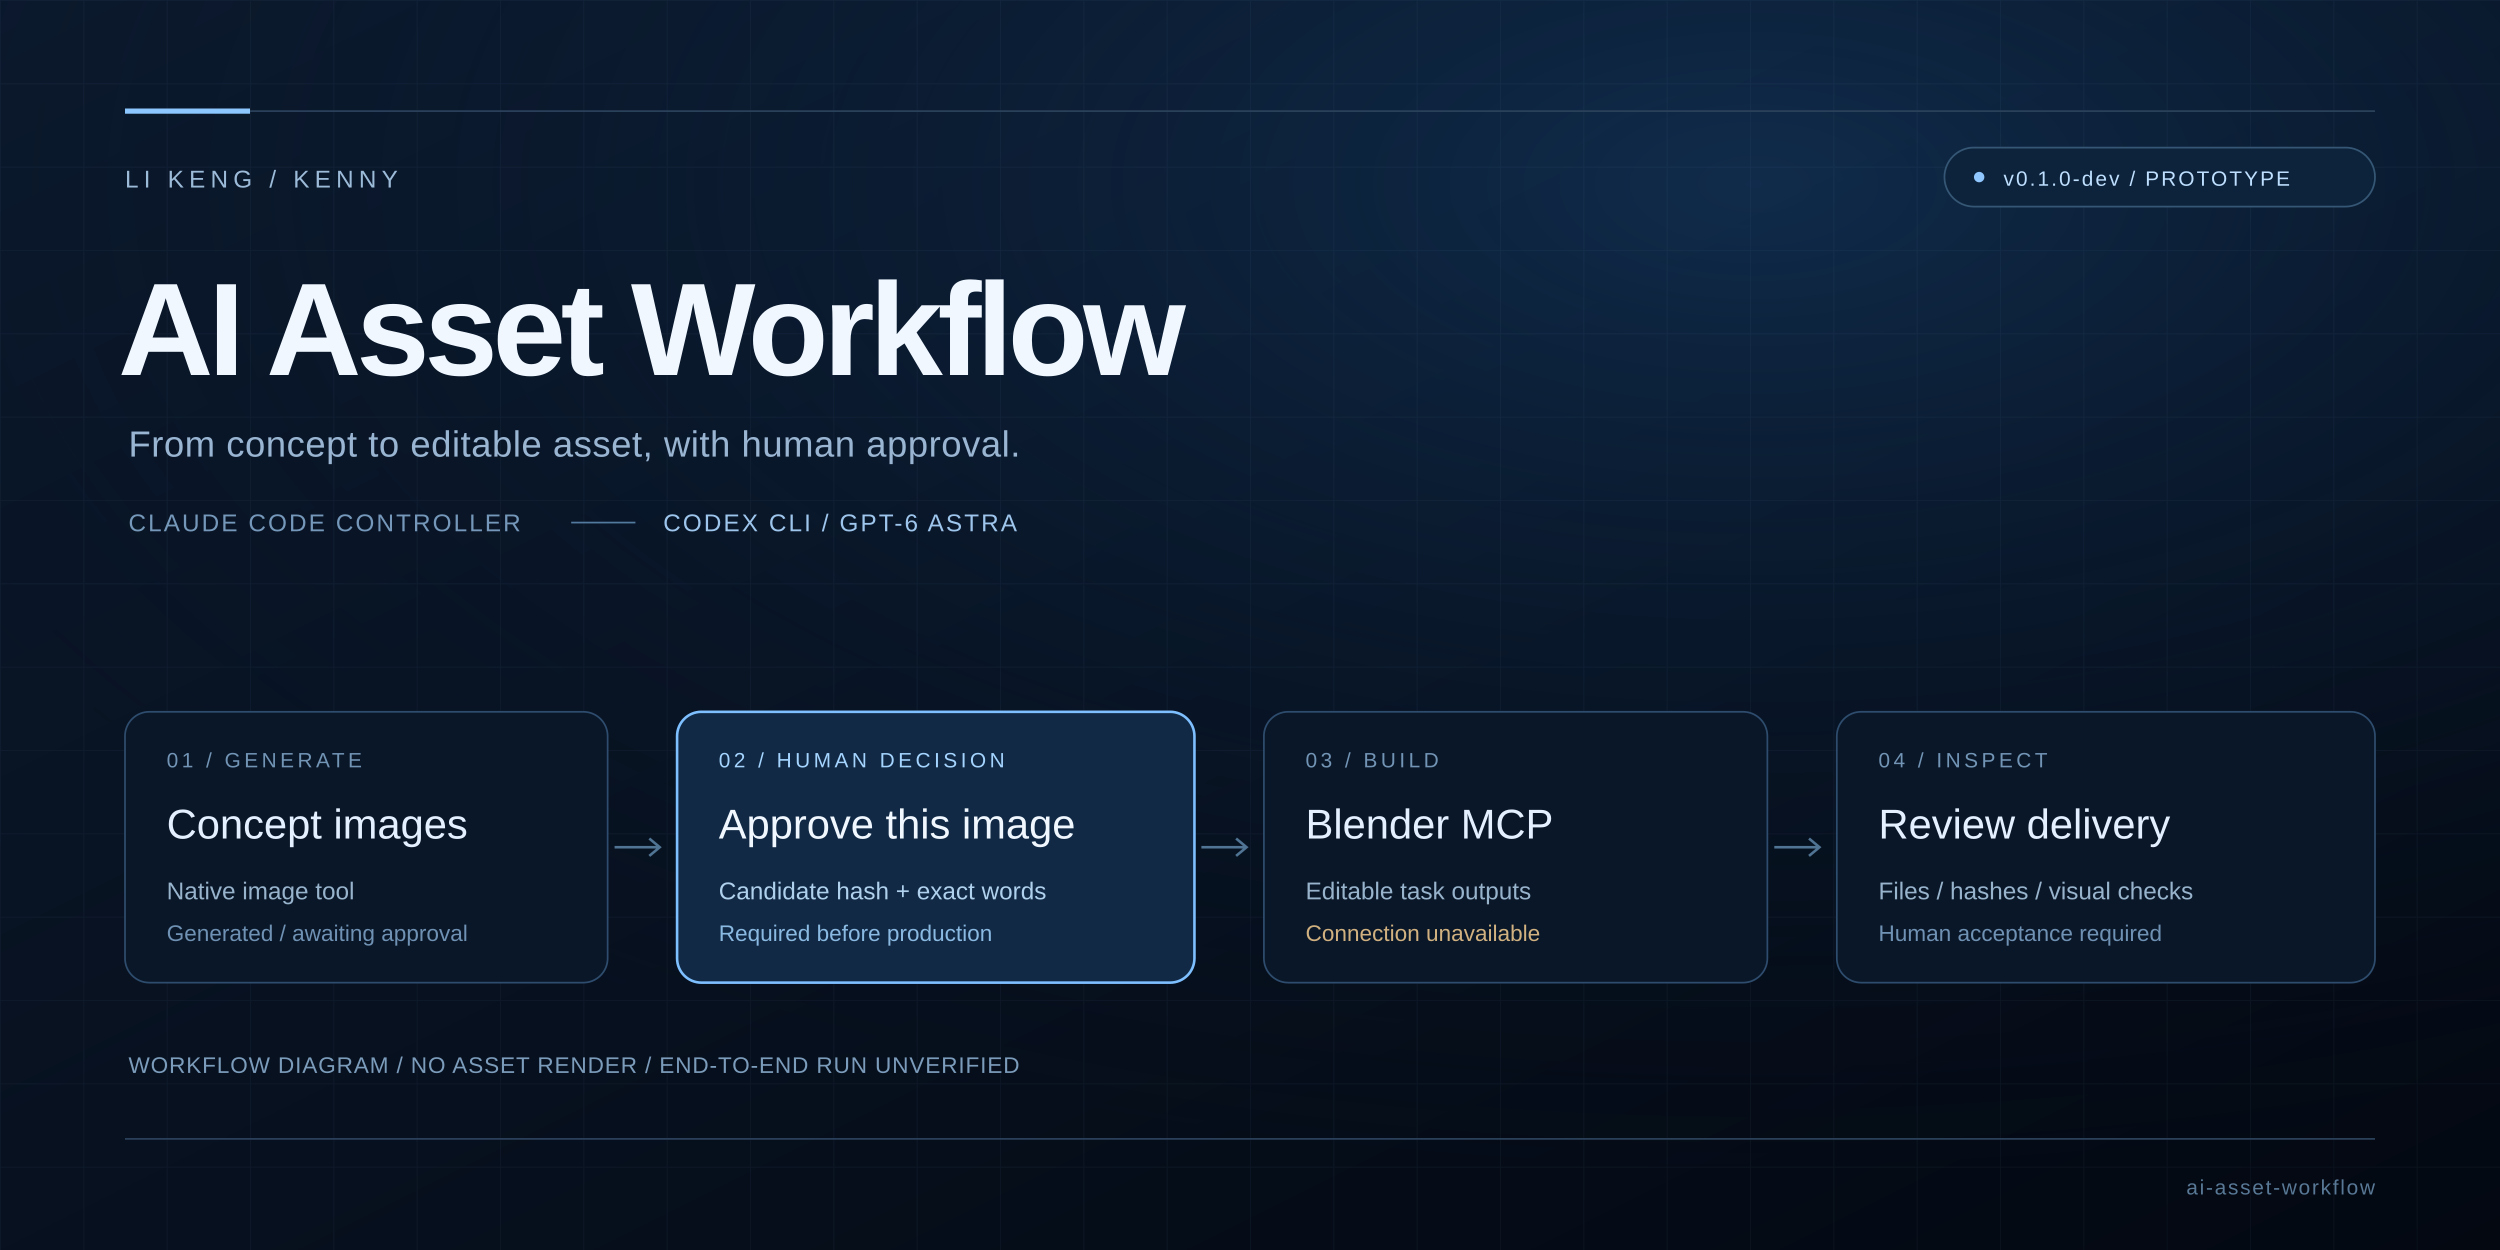
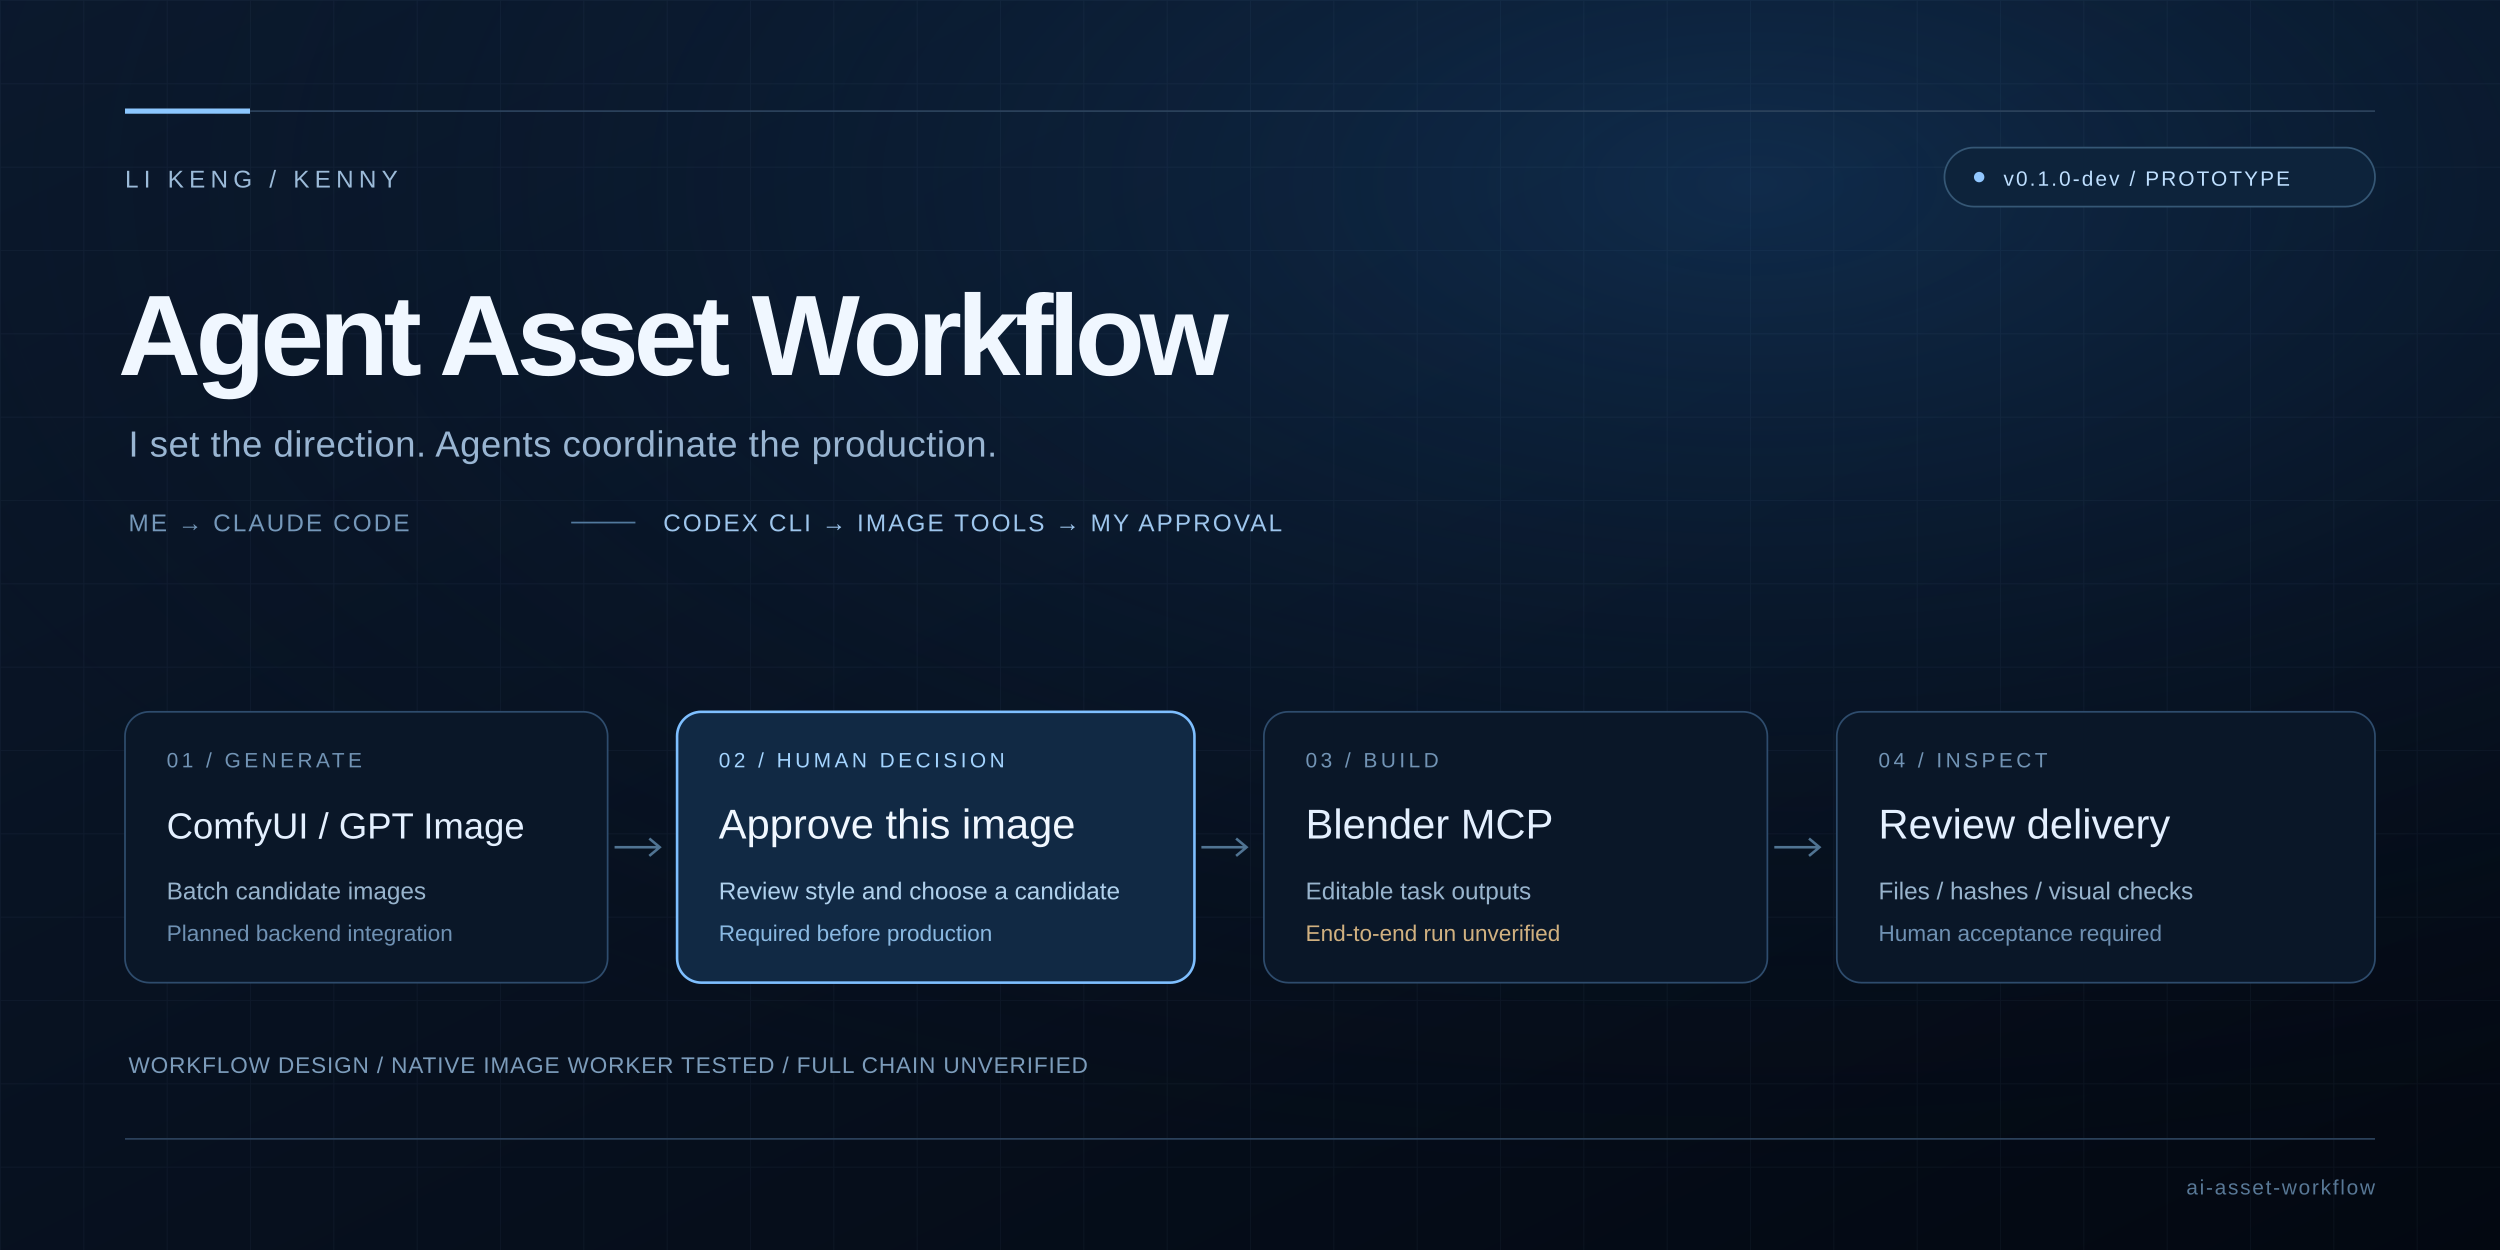
<svg xmlns="http://www.w3.org/2000/svg" width="1440" height="720" viewBox="0 0 1440 720" role="img" aria-labelledby="title desc">
  <defs>
    <linearGradient id="bg" x1="0" y1="0" x2="1" y2="1">
      <stop stop-color="#0b192d" />
      <stop offset="1" stop-color="#030811" />
    </linearGradient>
    <radialGradient id="halo" cx="70%" cy="15%" r="80%">
      <stop stop-color="#16406d" stop-opacity=".55" />
      <stop offset="1" stop-color="#06101f" stop-opacity="0" />
    </radialGradient>
    <linearGradient id="line" x1="0" y1="0" x2="1" y2="0">
      <stop stop-color="#4e93ed" stop-opacity=".2" />
      <stop offset=".5" stop-color="#8acbff" />
      <stop offset="1" stop-color="#4e93ed" stop-opacity=".2" />
    </linearGradient>
    <pattern id="grid" width="48" height="48" patternUnits="userSpaceOnUse">
      <path d="M48 0H0V48" fill="none" stroke="#9bcaff" stroke-opacity=".045" />
    </pattern>
  </defs>
  <rect width="1440" height="720" fill="url(#bg)" />
  <rect width="1440" height="720" fill="url(#halo)" />
  <rect width="1440" height="720" fill="url(#grid)" />
  <path d="M72 64H1368M72 656H1368" stroke="#2b415b" stroke-width="1" />
  <path d="M72 64H144" stroke="#8cc7ff" stroke-width="3" />
  <g font-family="Segoe UI, Arial, sans-serif">
    <text x="72" y="108" fill="#9cbbd9" font-size="14" letter-spacing="3">LI KENG / KENNY</text>
    <rect x="1120" y="85" width="248" height="34" rx="17" fill="#0d233b" stroke="#355775" />
    <circle cx="1140" cy="102" r="3" fill="#91c7ff" />
    <text x="1154" y="107" fill="#bedfff" font-size="12" letter-spacing="1.2">v0.1.0-dev / PROTOTYPE</text>
-     <text x="68" y="216" fill="#f0f7ff" font-size="76" font-weight="600" letter-spacing="-3">AI Asset Workflow</text>
-     <text x="74" y="263" fill="#99b5d2" font-size="21" letter-spacing=".3">From concept to editable asset, with human approval.</text>
-     <text x="74" y="306" fill="#7598ba" font-size="14" letter-spacing="1.2">CLAUDE CODE CONTROLLER</text>
+     <text x="68" y="216" fill="#f0f7ff" font-size="66" font-weight="600" letter-spacing="-3">Agent Asset Workflow</text>
+     <text x="74" y="263" fill="#99b5d2" font-size="21" letter-spacing=".3">I set the direction. Agents coordinate the production.</text>
+     <text x="74" y="306" fill="#7598ba" font-size="14" letter-spacing="1.2">ME → CLAUDE CODE</text>
    <path d="M329 301H366" stroke="#52799e" />
-     <text x="382" y="306" fill="#9ec6ed" font-size="14" letter-spacing="1.2">CODEX CLI / GPT-6 ASTRA</text>
+     <text x="382" y="306" fill="#9ec6ed" font-size="14" letter-spacing="1.2">CODEX CLI → IMAGE TOOLS → MY APPROVAL</text>
    <path d="M72 372H1368" stroke="url(#line)" />
    <g fill="#0a1728" stroke="#2e4c6d">
      <rect x="72" y="410" width="278" height="156" rx="14" />
      <rect x="728" y="410" width="290" height="156" rx="14" />
      <rect x="1058" y="410" width="310" height="156" rx="14" />
    </g>
    <rect x="390" y="410" width="298" height="156" rx="14" fill="#112944" stroke="#7ebfff" stroke-width="1.5" />
    <g stroke="#507493" fill="none" stroke-width="1.5">
      <path d="M354 488H380m-6-5 6 5-6 5" />
      <path d="M692 488H718m-6-5 6 5-6 5" />
      <path d="M1022 488H1048m-6-5 6 5-6 5" />
    </g>
    <text x="96" y="442" fill="#7294b5" font-size="12" letter-spacing="2">01 / GENERATE</text>
-     <text x="96" y="483" fill="#e4f0ff" font-size="24" font-weight="500">Concept images</text>
-     <text x="96" y="518" fill="#98b4cd" font-size="14">Native image tool</text>
-     <text x="96" y="542" fill="#6f91b3" font-size="13">Generated / awaiting approval</text>
+     <text x="96" y="483" fill="#e4f0ff" font-size="21" font-weight="500">ComfyUI / GPT Image</text>
+     <text x="96" y="518" fill="#98b4cd" font-size="14">Batch candidate images</text>
+     <text x="96" y="542" fill="#6f91b3" font-size="13">Planned backend integration</text>
    <text x="414" y="442" fill="#a4d4ff" font-size="12" letter-spacing="2">02 / HUMAN DECISION</text>
    <text x="414" y="483" fill="#f0f7ff" font-size="24" font-weight="500">Approve this image</text>
-     <text x="414" y="518" fill="#b0d1ed" font-size="14">Candidate hash + exact words</text>
+     <text x="414" y="518" fill="#b0d1ed" font-size="14">Review style and choose a candidate</text>
    <text x="414" y="542" fill="#8ab9e2" font-size="13">Required before production</text>
    <text x="752" y="442" fill="#7294b5" font-size="12" letter-spacing="2">03 / BUILD</text>
    <text x="752" y="483" fill="#e4f0ff" font-size="24" font-weight="500">Blender MCP</text>
    <text x="752" y="518" fill="#98b4cd" font-size="14">Editable task outputs</text>
-     <text x="752" y="542" fill="#d1b180" font-size="13">Connection unavailable</text>
+     <text x="752" y="542" fill="#d1b180" font-size="13">End-to-end run unverified</text>
    <text x="1082" y="442" fill="#7294b5" font-size="12" letter-spacing="2">04 / INSPECT</text>
    <text x="1082" y="483" fill="#e4f0ff" font-size="24" font-weight="500">Review delivery</text>
    <text x="1082" y="518" fill="#98b4cd" font-size="14">Files / hashes / visual checks</text>
    <text x="1082" y="542" fill="#6f91b3" font-size="13">Human acceptance required</text>
-     <text x="74" y="618" fill="#7c9cbb" font-size="13" letter-spacing=".5">WORKFLOW DIAGRAM / NO ASSET RENDER / END-TO-END RUN UNVERIFIED</text>
+     <text x="74" y="618" fill="#7c9cbb" font-size="13" letter-spacing=".5">WORKFLOW DESIGN / NATIVE IMAGE WORKER TESTED / FULL CHAIN UNVERIFIED</text>
    <text x="1368" y="688" text-anchor="end" fill="#587896" font-size="12" letter-spacing="1">ai-asset-workflow</text>
  </g>
</svg>
